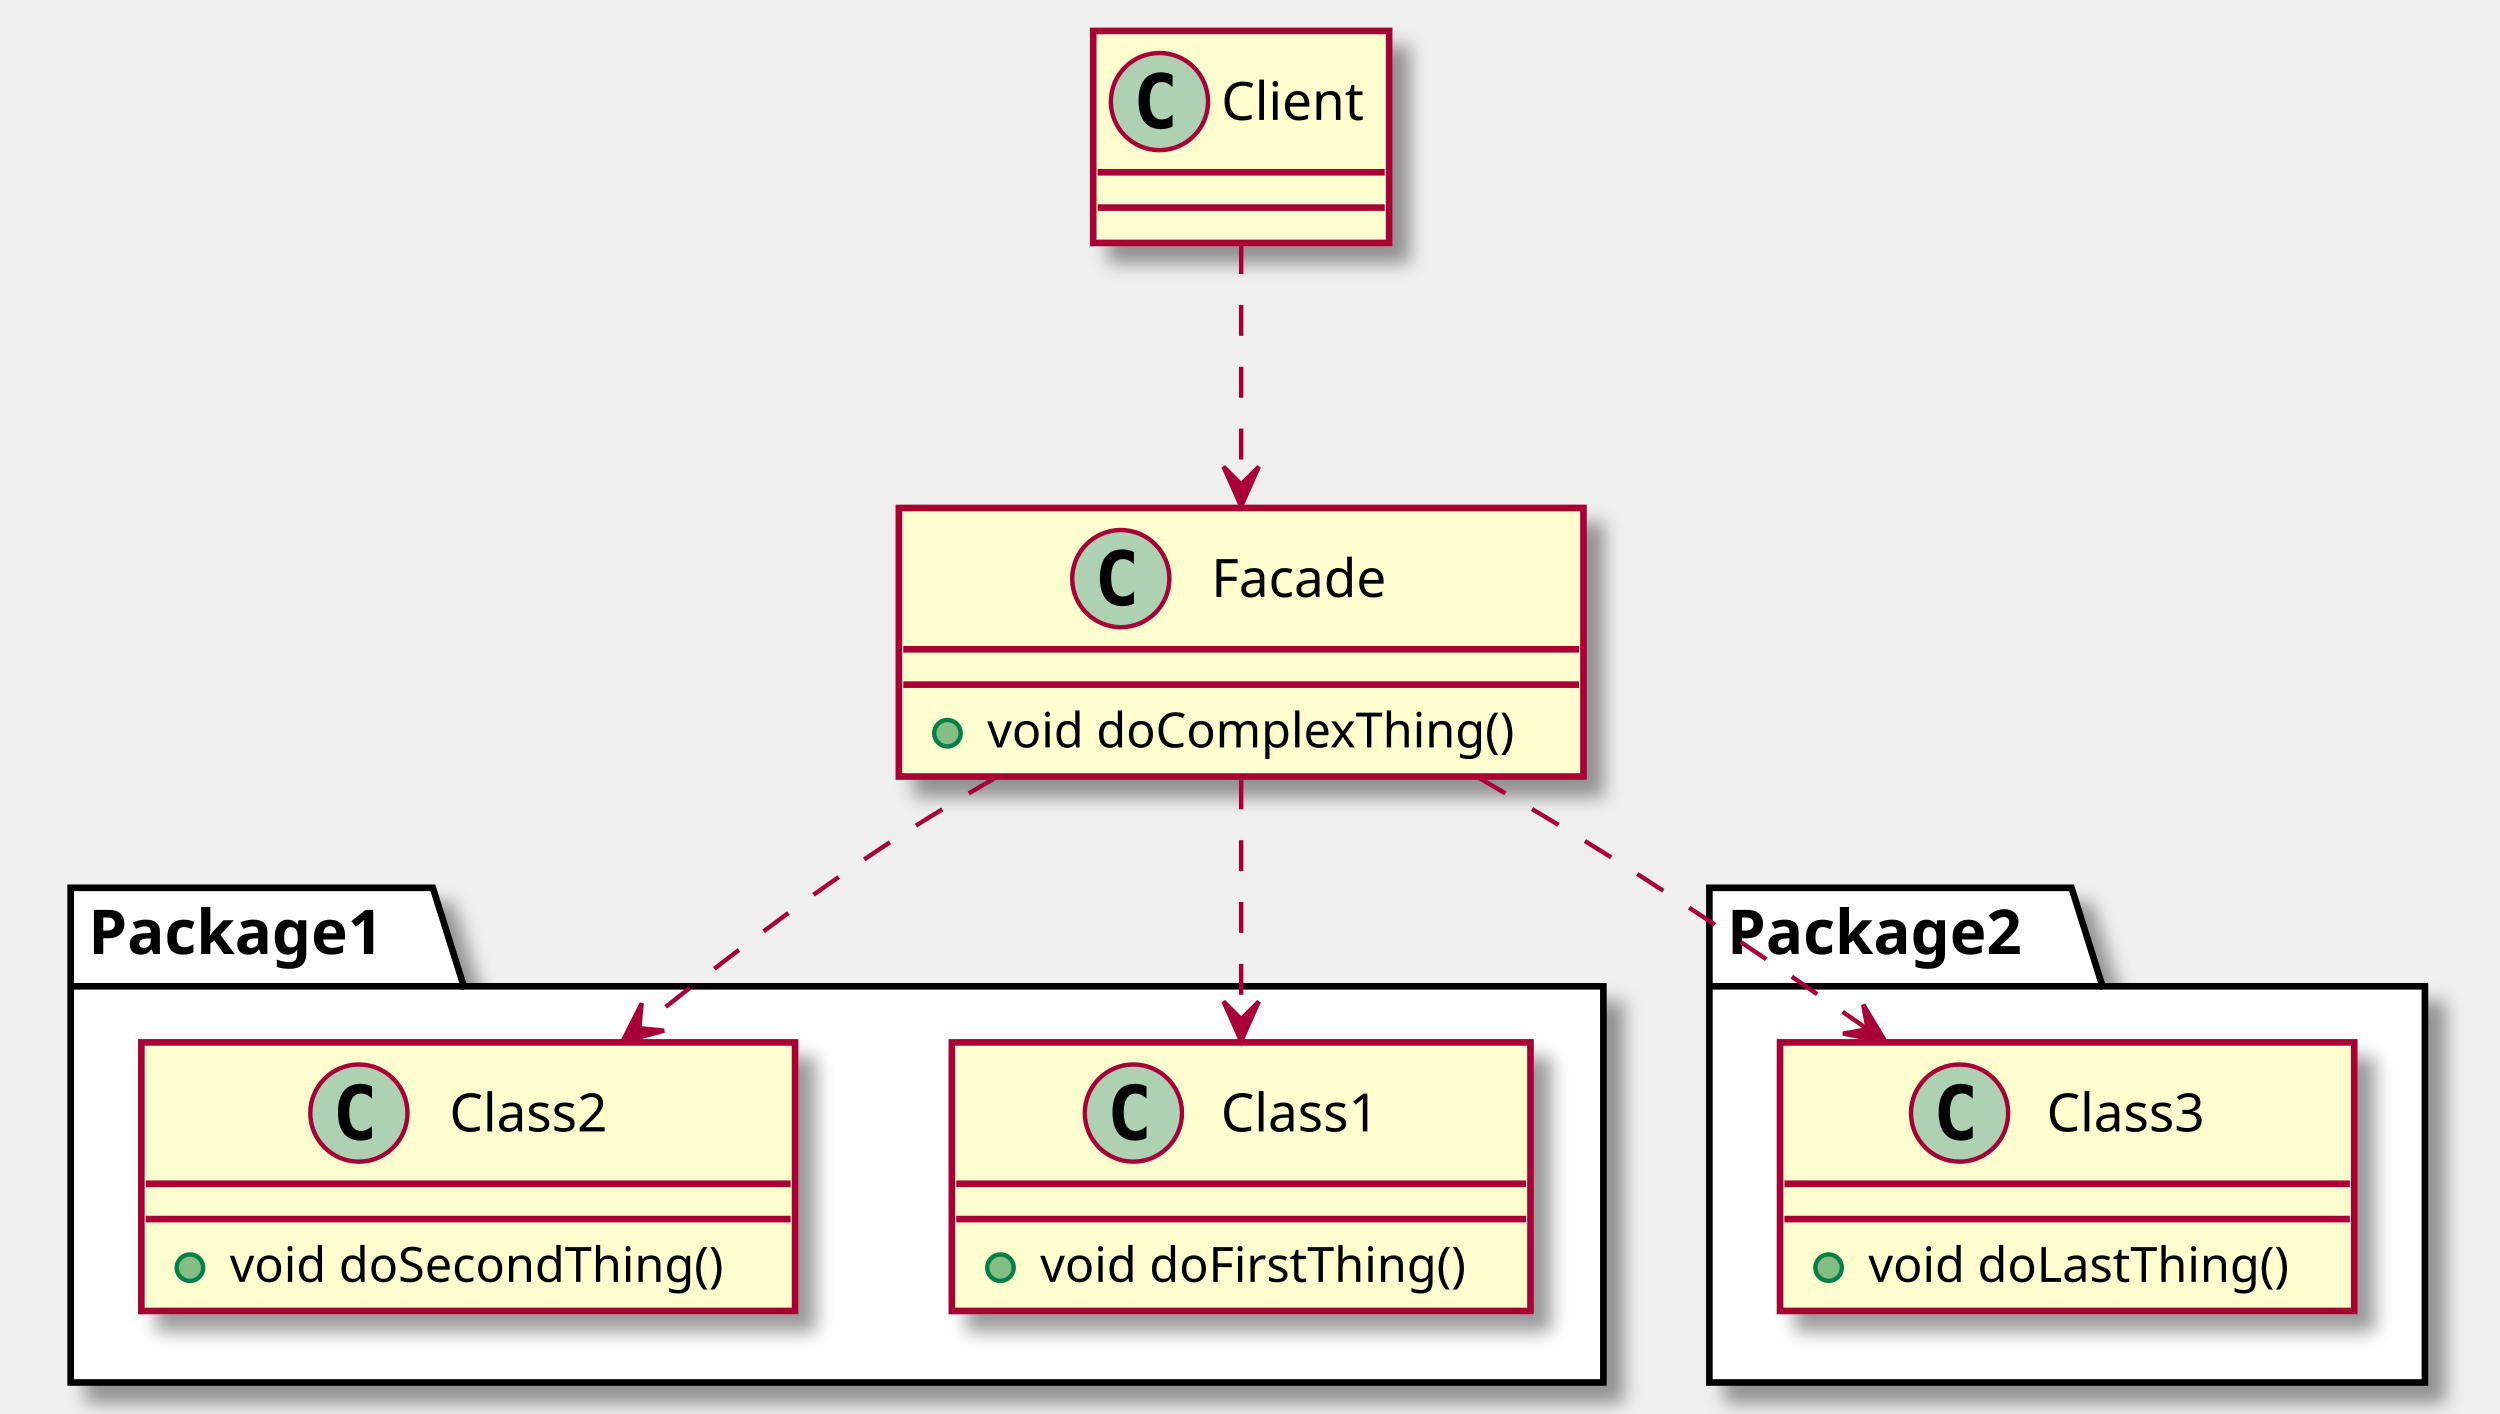
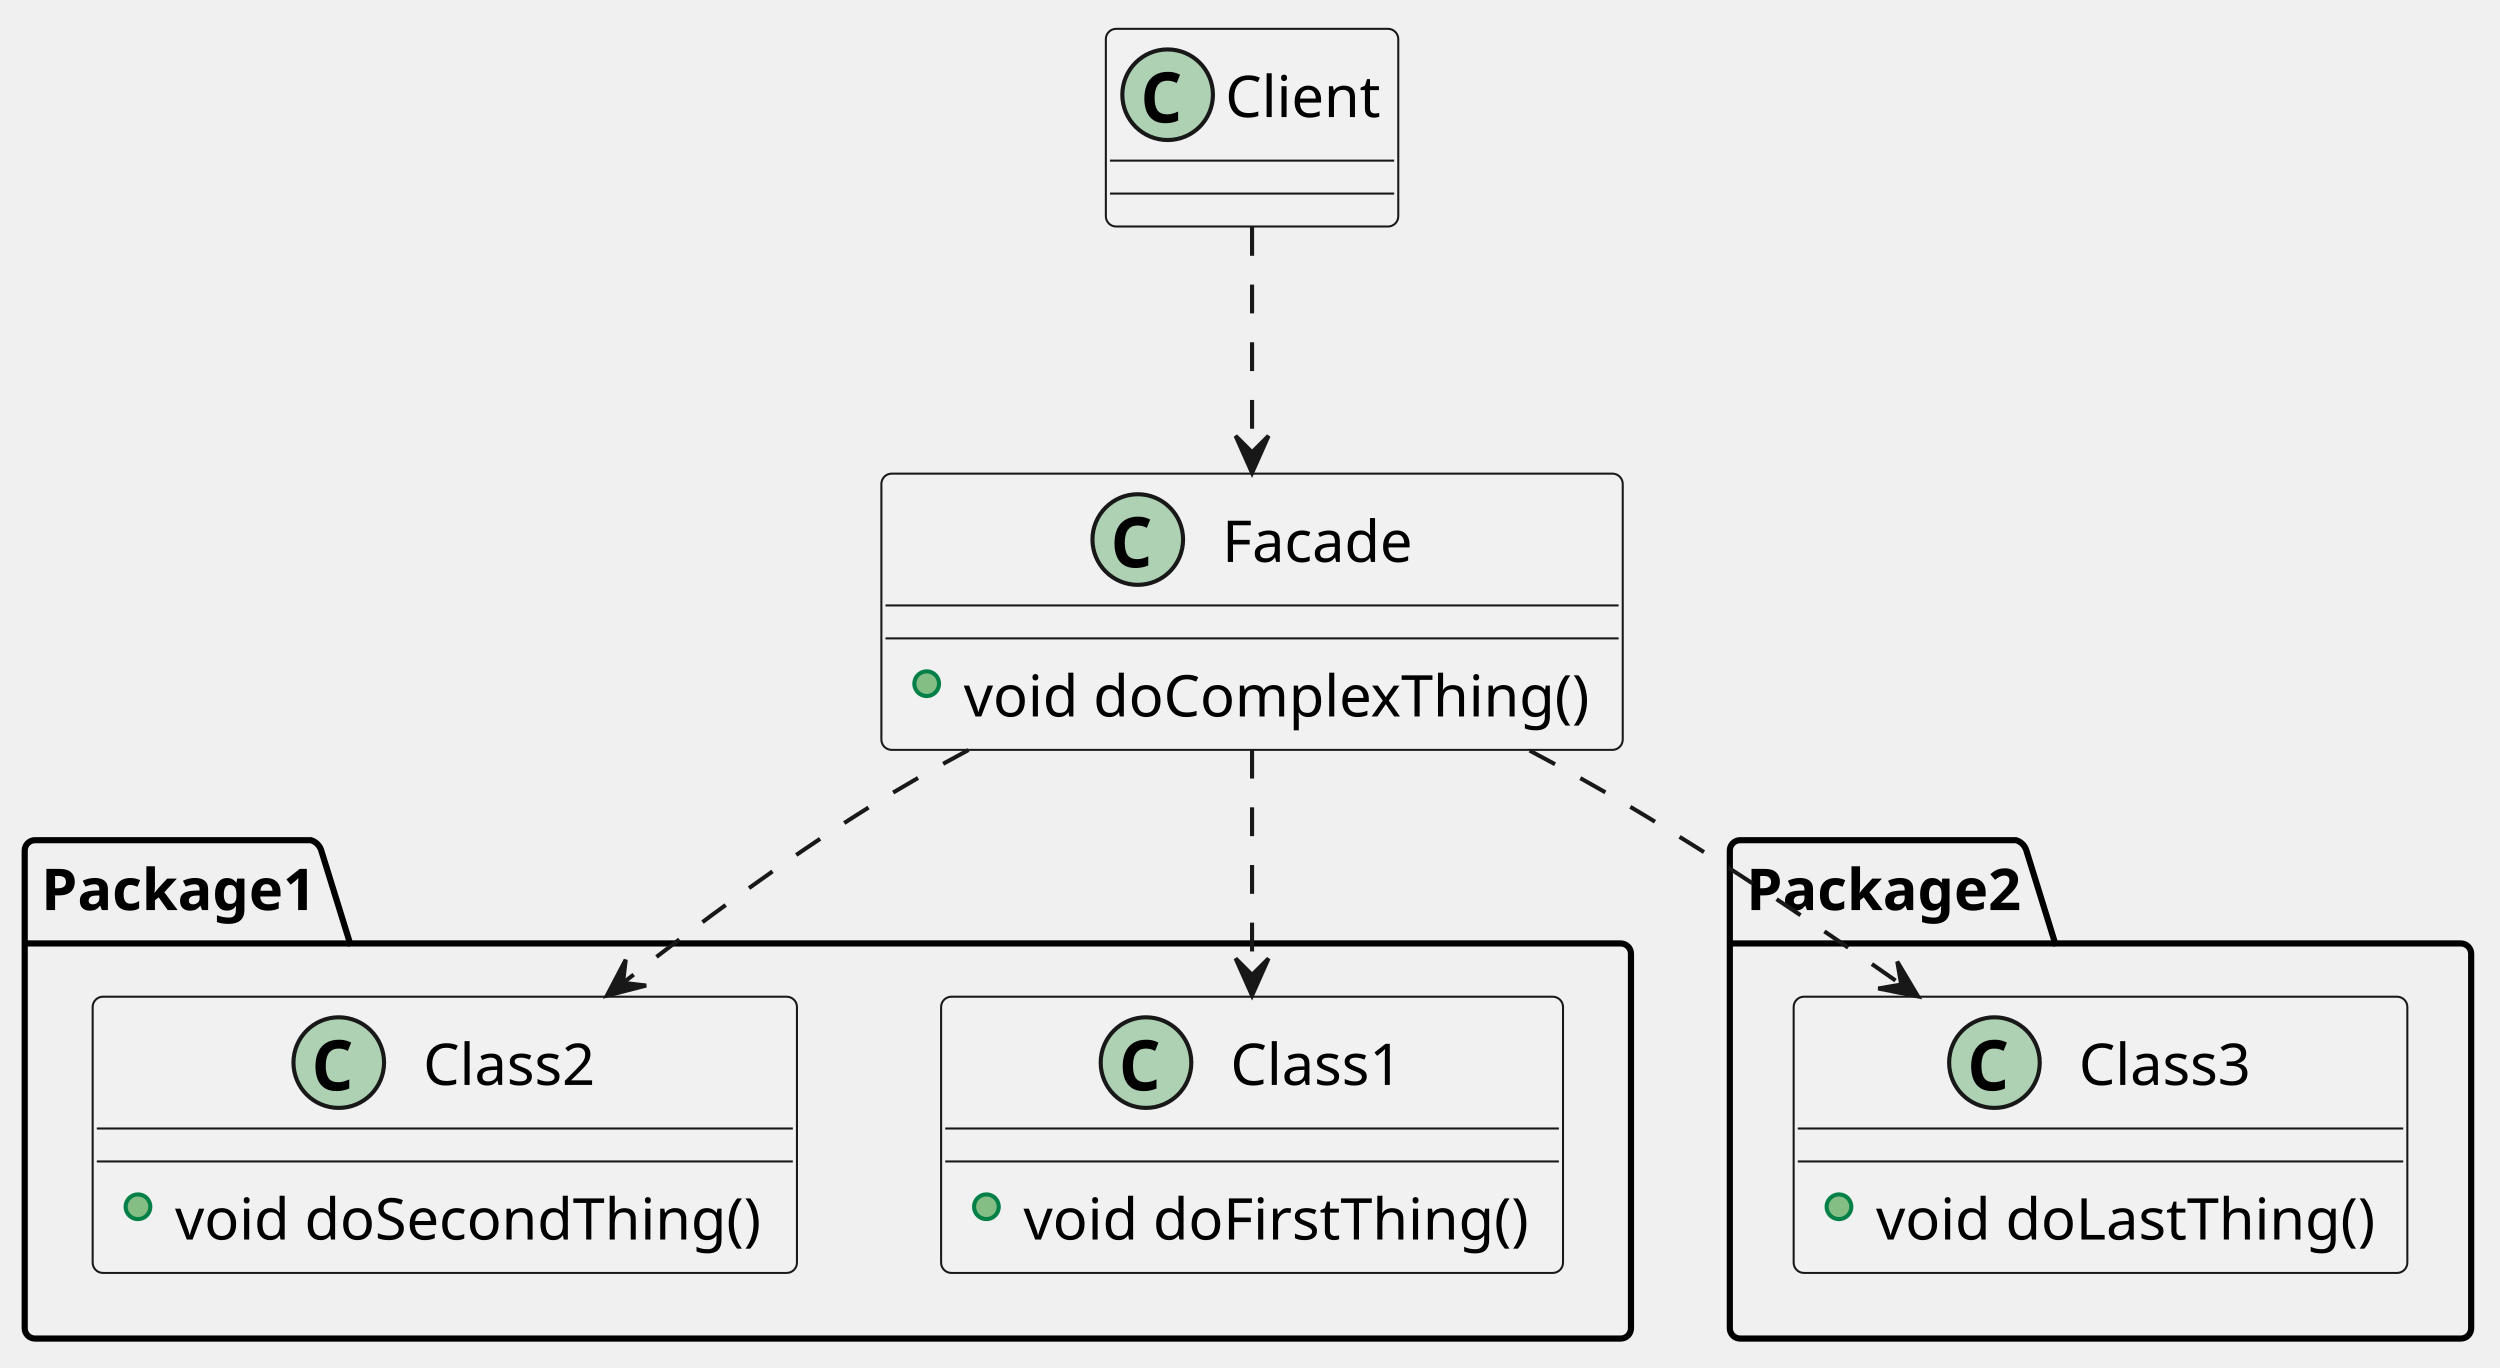
- <svg xmlns="http://www.w3.org/2000/svg" contentScriptType="application/ecmascript" contentStyleType="text/css" height="320px" preserveAspectRatio="none" style="width:566px;height:320px;" version="1.1" viewBox="0 0 566 320" width="566px" zoomAndPan="magnify">
-   <defs>
-     <filter height="300%" id="f1bqdx9n7uxcab" width="300%" x="-1" y="-1">
-       <feGaussianBlur result="blurOut" stdDeviation="2.0" />
-       <feColorMatrix in="blurOut" result="blurOut2" type="matrix" values="0 0 0 0 0 0 0 0 0 0 0 0 0 0 0 0 0 0 .4 0" />
-       <feOffset dx="4.0" dy="4.0" in="blurOut2" result="blurOut3" />
-       <feBlend in="SourceGraphic" in2="blurOut3" mode="normal" />
-     </filter>
-   </defs>
+ <svg xmlns="http://www.w3.org/2000/svg" contentStyleType="text/css" height="332px" preserveAspectRatio="none" style="width:607px;height:332px;background:#FFFFFF;" version="1.1" viewBox="0 0 607 332" width="607px" zoomAndPan="magnify">
+   <defs />
  <g>
-     <polygon fill="#FFFFFF" filter="url(#f1bqdx9n7uxcab)" points="16,201,98,201,105,223.297,363,223.297,363,313,16,313,16,201" style="stroke:#000000;stroke-width:1.5;" />
-     <line style="stroke:#000000;stroke-width:1.5;" x1="16" x2="105" y1="223.297" y2="223.297" />
-     <text fill="#000000" font-family="sans-serif" font-size="14" font-weight="bold" lengthAdjust="spacing" textLength="76" x="20" y="215.995">Package1</text>
-     <polygon fill="#FFFFFF" filter="url(#f1bqdx9n7uxcab)" points="387,201,469,201,476,223.297,549,223.297,549,313,387,313,387,201" style="stroke:#000000;stroke-width:1.5;" />
-     <line style="stroke:#000000;stroke-width:1.5;" x1="387" x2="476" y1="223.297" y2="223.297" />
-     <text fill="#000000" font-family="sans-serif" font-size="14" font-weight="bold" lengthAdjust="spacing" textLength="76" x="391" y="215.995">Package2</text>
-     <rect codeLine="6" fill="#FEFECE" filter="url(#f1bqdx9n7uxcab)" height="60.805" id="Class1" style="stroke:#A80036;stroke-width:1.5;" width="131" x="215.5" y="236" />
-     <ellipse cx="256.6" cy="252" fill="#ADD1B2" rx="11" ry="11" style="stroke:#A80036;stroke-width:1.0;" />
-     <path d="M259.569,257.641 Q258.991,257.938 258.35,258.078 Q257.709,258.234 257.006,258.234 Q254.506,258.234 253.178,256.594 Q251.866,254.938 251.866,251.812 Q251.866,248.688 253.178,247.031 Q254.506,245.375 257.006,245.375 Q257.709,245.375 258.35,245.531 Q259.006,245.688 259.569,245.984 L259.569,248.703 Q258.944,248.125 258.35,247.859 Q257.756,247.578 257.131,247.578 Q255.787,247.578 255.1,248.656 Q254.412,249.719 254.412,251.812 Q254.412,253.906 255.1,254.984 Q255.787,256.047 257.131,256.047 Q257.756,256.047 258.35,255.781 Q258.944,255.5 259.569,254.922 L259.569,257.641 Z " fill="#000000" />
-     <text fill="#000000" font-family="sans-serif" font-size="12" lengthAdjust="spacing" textLength="41" x="276.4" y="256.154">Class1</text>
-     <line style="stroke:#A80036;stroke-width:1.5;" x1="216.5" x2="345.5" y1="268" y2="268" />
-     <line style="stroke:#A80036;stroke-width:1.5;" x1="216.5" x2="345.5" y1="276" y2="276" />
-     <ellipse cx="226.5" cy="287" fill="#84BE84" rx="3" ry="3" style="stroke:#038048;stroke-width:1.0;" />
-     <text fill="#000000" font-family="sans-serif" font-size="11" lengthAdjust="spacing" textLength="105" x="235.5" y="290.21">void doFirstThing()</text>
-     <rect codeLine="9" fill="#FEFECE" filter="url(#f1bqdx9n7uxcab)" height="60.805" id="Class2" style="stroke:#A80036;stroke-width:1.5;" width="148" x="32" y="236" />
-     <ellipse cx="81.25" cy="252" fill="#ADD1B2" rx="11" ry="11" style="stroke:#A80036;stroke-width:1.0;" />
-     <path d="M84.219,257.641 Q83.641,257.938 83,258.078 Q82.359,258.234 81.656,258.234 Q79.156,258.234 77.828,256.594 Q76.516,254.938 76.516,251.812 Q76.516,248.688 77.828,247.031 Q79.156,245.375 81.656,245.375 Q82.359,245.375 83,245.531 Q83.656,245.688 84.219,245.984 L84.219,248.703 Q83.594,248.125 83,247.859 Q82.406,247.578 81.781,247.578 Q80.438,247.578 79.75,248.656 Q79.062,249.719 79.062,251.812 Q79.062,253.906 79.75,254.984 Q80.438,256.047 81.781,256.047 Q82.406,256.047 83,255.781 Q83.594,255.5 84.219,254.922 L84.219,257.641 Z " fill="#000000" />
-     <text fill="#000000" font-family="sans-serif" font-size="12" lengthAdjust="spacing" textLength="41" x="101.75" y="256.154">Class2</text>
-     <line style="stroke:#A80036;stroke-width:1.5;" x1="33" x2="179" y1="268" y2="268" />
-     <line style="stroke:#A80036;stroke-width:1.5;" x1="33" x2="179" y1="276" y2="276" />
-     <ellipse cx="43" cy="287" fill="#84BE84" rx="3" ry="3" style="stroke:#038048;stroke-width:1.0;" />
-     <text fill="#000000" font-family="sans-serif" font-size="11" lengthAdjust="spacing" textLength="122" x="52" y="290.21">void doSecondThing()</text>
-     <rect codeLine="15" fill="#FEFECE" filter="url(#f1bqdx9n7uxcab)" height="60.805" id="Class3" style="stroke:#A80036;stroke-width:1.5;" width="130" x="403" y="236" />
-     <ellipse cx="443.65" cy="252" fill="#ADD1B2" rx="11" ry="11" style="stroke:#A80036;stroke-width:1.0;" />
-     <path d="M446.619,257.641 Q446.041,257.938 445.4,258.078 Q444.759,258.234 444.056,258.234 Q441.556,258.234 440.228,256.594 Q438.916,254.938 438.916,251.812 Q438.916,248.688 440.228,247.031 Q441.556,245.375 444.056,245.375 Q444.759,245.375 445.4,245.531 Q446.056,245.688 446.619,245.984 L446.619,248.703 Q445.994,248.125 445.4,247.859 Q444.806,247.578 444.181,247.578 Q442.837,247.578 442.15,248.656 Q441.462,249.719 441.462,251.812 Q441.462,253.906 442.15,254.984 Q442.837,256.047 444.181,256.047 Q444.806,256.047 445.4,255.781 Q445.994,255.5 446.619,254.922 L446.619,257.641 Z " fill="#000000" />
-     <text fill="#000000" font-family="sans-serif" font-size="12" lengthAdjust="spacing" textLength="41" x="463.35" y="256.154">Class3</text>
-     <line style="stroke:#A80036;stroke-width:1.5;" x1="404" x2="532" y1="268" y2="268" />
-     <line style="stroke:#A80036;stroke-width:1.5;" x1="404" x2="532" y1="276" y2="276" />
-     <ellipse cx="414" cy="287" fill="#84BE84" rx="3" ry="3" style="stroke:#038048;stroke-width:1.0;" />
-     <text fill="#000000" font-family="sans-serif" font-size="11" lengthAdjust="spacing" textLength="104" x="423" y="290.21">void doLastThing()</text>
-     <rect codeLine="1" fill="#FEFECE" filter="url(#f1bqdx9n7uxcab)" height="60.805" id="Facade" style="stroke:#A80036;stroke-width:1.5;" width="155" x="203.5" y="115" />
-     <ellipse cx="253.75" cy="131" fill="#ADD1B2" rx="11" ry="11" style="stroke:#A80036;stroke-width:1.0;" />
-     <path d="M256.719,136.641 Q256.141,136.938 255.5,137.078 Q254.859,137.234 254.156,137.234 Q251.656,137.234 250.328,135.594 Q249.016,133.938 249.016,130.812 Q249.016,127.688 250.328,126.031 Q251.656,124.375 254.156,124.375 Q254.859,124.375 255.5,124.531 Q256.156,124.688 256.719,124.984 L256.719,127.703 Q256.094,127.125 255.5,126.859 Q254.906,126.578 254.281,126.578 Q252.938,126.578 252.25,127.656 Q251.562,128.719 251.562,130.812 Q251.562,132.906 252.25,133.984 Q252.938,135.047 254.281,135.047 Q254.906,135.047 255.5,134.781 Q256.094,134.5 256.719,133.922 L256.719,136.641 Z " fill="#000000" />
-     <text fill="#000000" font-family="sans-serif" font-size="12" lengthAdjust="spacing" textLength="46" x="274.25" y="135.154">Facade</text>
-     <line style="stroke:#A80036;stroke-width:1.5;" x1="204.5" x2="357.5" y1="147" y2="147" />
-     <line style="stroke:#A80036;stroke-width:1.5;" x1="204.5" x2="357.5" y1="155" y2="155" />
-     <ellipse cx="214.5" cy="166" fill="#84BE84" rx="3" ry="3" style="stroke:#038048;stroke-width:1.0;" />
-     <text fill="#000000" font-family="sans-serif" font-size="11" lengthAdjust="spacing" textLength="129" x="223.5" y="169.21">void doComplexThing()</text>
-     <rect fill="#FEFECE" filter="url(#f1bqdx9n7uxcab)" height="48" id="Client" style="stroke:#A80036;stroke-width:1.5;" width="67" x="247.5" y="7" />
-     <ellipse cx="262.5" cy="23" fill="#ADD1B2" rx="11" ry="11" style="stroke:#A80036;stroke-width:1.0;" />
-     <path d="M265.469,28.641 Q264.891,28.938 264.25,29.078 Q263.609,29.234 262.906,29.234 Q260.406,29.234 259.078,27.594 Q257.766,25.938 257.766,22.812 Q257.766,19.688 259.078,18.031 Q260.406,16.375 262.906,16.375 Q263.609,16.375 264.25,16.531 Q264.906,16.688 265.469,16.984 L265.469,19.703 Q264.844,19.125 264.25,18.859 Q263.656,18.578 263.031,18.578 Q261.688,18.578 261,19.656 Q260.312,20.719 260.312,22.812 Q260.312,24.906 261,25.984 Q261.688,27.047 263.031,27.047 Q263.656,27.047 264.25,26.781 Q264.844,26.5 265.469,25.922 L265.469,28.641 Z " fill="#000000" />
-     <text fill="#000000" font-family="sans-serif" font-size="12" lengthAdjust="spacing" textLength="35" x="276.5" y="27.154">Client</text>
-     <line style="stroke:#A80036;stroke-width:1.5;" x1="248.5" x2="313.5" y1="39" y2="39" />
-     <line style="stroke:#A80036;stroke-width:1.5;" x1="248.5" x2="313.5" y1="47" y2="47" />
-     <path codeLine="20" d="M281,55.04 C281,70.65 281,91.58 281,109.27 " fill="none" id="Client-to-Facade" style="stroke:#A80036;stroke-width:1.0;stroke-dasharray:7.0,7.0;" />
-     <polygon fill="#A80036" points="281,114.65,285,105.65,281,109.65,277,105.65,281,114.65" style="stroke:#A80036;stroke-width:1.0;" />
-     <path codeLine="21" d="M281,176.22 C281,192.69 281,213.26 281,230.51 " fill="none" id="Facade-to-Class1" style="stroke:#A80036;stroke-width:1.0;stroke-dasharray:7.0,7.0;" />
-     <polygon fill="#A80036" points="281,235.74,285,226.74,281,230.74,277,226.74,281,235.74" style="stroke:#A80036;stroke-width:1.0;" />
-     <path codeLine="22" d="M225.36,176.08 C216.07,181.47 206.65,187.22 198,193 C179.92,205.08 160.89,219.72 144.86,232.67 " fill="none" id="Facade-to-Class2" style="stroke:#A80036;stroke-width:1.0;stroke-dasharray:7.0,7.0;" />
-     <polygon fill="#A80036" points="140.85,235.93,150.353,233.342,144.725,232.77,145.297,227.142,140.85,235.93" style="stroke:#A80036;stroke-width:1.0;" />
-     <path codeLine="23" d="M334.77,176.09 C344.27,181.57 353.99,187.35 363,193 C382.98,205.53 404.5,220.17 422.82,233.01 " fill="none" id="Facade-to-Class3" style="stroke:#A80036;stroke-width:1.0;stroke-dasharray:7.0,7.0;" />
-     <polygon fill="#A80036" points="426.92,235.89,421.843,227.451,422.825,233.022,417.253,234.004,426.92,235.89" style="stroke:#A80036;stroke-width:1.0;" />
+     <g id="cluster_Package1">
+       <path d="M8.5,204 L75.5,204 A3.75,3.75 0 0 1 78,206.5 L85,229.068 L393.5,229.068 A2.5,2.5 0 0 1 396,231.568 L396,322.5 A2.5,2.5 0 0 1 393.5,325 L8.5,325 A2.5,2.5 0 0 1 6,322.5 L6,206.5 A2.5,2.5 0 0 1 8.5,204 " style="stroke:#000000;stroke-width:1.5;fill:none;" />
+       <line style="stroke:#000000;stroke-width:1.5;fill:none;" x1="6" x2="85" y1="229.068" y2="229.068" />
+       <text fill="#000000" font-family="sans-serif" font-size="14" font-weight="bold" lengthAdjust="spacing" textLength="66" x="10" y="220.966">Package1</text>
+     </g>
+     <g id="cluster_Package2">
+       <path d="M422.5,204 L489.5,204 A3.75,3.75 0 0 1 492,206.5 L499,229.068 L597.5,229.068 A2.5,2.5 0 0 1 600,231.568 L600,322.5 A2.5,2.5 0 0 1 597.5,325 L422.5,325 A2.5,2.5 0 0 1 420,322.5 L420,206.5 A2.5,2.5 0 0 1 422.5,204 " style="stroke:#000000;stroke-width:1.5;fill:none;" />
+       <line style="stroke:#000000;stroke-width:1.5;fill:none;" x1="420" x2="499" y1="229.068" y2="229.068" />
+       <text fill="#000000" font-family="sans-serif" font-size="14" font-weight="bold" lengthAdjust="spacing" textLength="66" x="424" y="220.966">Package2</text>
+     </g>
+     <g id="elem_Class1">
+       <rect codeLine="6" fill="#F1F1F1" height="67.068" id="Class1" rx="2.5" ry="2.5" style="stroke:#181818;stroke-width:0.5;" width="151" x="228.5" y="242" />
+       <ellipse cx="278.25" cy="258" fill="#ADD1B2" rx="11" ry="11" style="stroke:#181818;stroke-width:1.0;" />
+       <path d="M277.719,264.922 Q275.969,264.922 274.828,264.188 Q273.703,263.438 273.141,262.094 Q272.594,260.734 272.594,258.938 Q272.594,256.906 273.25,255.453 Q273.906,254 275.188,253.219 Q276.469,252.438 278.344,252.438 Q279.234,252.438 279.906,252.625 Q280.578,252.797 281.266,253.141 L280.453,255.156 Q279.828,254.844 279.281,254.719 Q278.75,254.594 278.266,254.594 Q277.094,254.594 276.391,255.125 Q275.688,255.656 275.391,256.609 Q275.094,257.562 275.094,258.828 Q275.094,260.844 275.812,261.812 Q276.531,262.766 278.125,262.766 Q278.719,262.766 279.344,262.609 Q279.969,262.453 280.797,262.078 L280.797,264.297 Q280.062,264.609 279.266,264.766 Q278.484,264.922 277.719,264.922 Z " fill="#000000" />
+       <text fill="#000000" font-family="sans-serif" font-size="14" lengthAdjust="spacing" textLength="43" x="298.75" y="263.432">Class1</text>
+       <line style="stroke:#181818;stroke-width:0.5;" x1="229.5" x2="378.5" y1="274" y2="274" />
+       <line style="stroke:#181818;stroke-width:0.5;" x1="229.5" x2="378.5" y1="282" y2="282" />
+       <ellipse cx="239.5" cy="293" fill="#84BE84" rx="3" ry="3" style="stroke:#038048;stroke-width:1.0;" />
+       <text fill="#000000" font-family="sans-serif" font-size="14" lengthAdjust="spacing" textLength="125" x="248.5" y="300.966">void doFirstThing()</text>
+     </g>
+     <g id="elem_Class2">
+       <rect codeLine="9" fill="#F1F1F1" height="67.068" id="Class2" rx="2.5" ry="2.5" style="stroke:#181818;stroke-width:0.5;" width="171" x="22.5" y="242" />
+       <ellipse cx="82.25" cy="258" fill="#ADD1B2" rx="11" ry="11" style="stroke:#181818;stroke-width:1.0;" />
+       <path d="M81.719,264.922 Q79.969,264.922 78.828,264.188 Q77.703,263.438 77.141,262.094 Q76.594,260.734 76.594,258.938 Q76.594,256.906 77.25,255.453 Q77.906,254 79.188,253.219 Q80.469,252.438 82.344,252.438 Q83.234,252.438 83.906,252.625 Q84.578,252.797 85.266,253.141 L84.453,255.156 Q83.828,254.844 83.281,254.719 Q82.75,254.594 82.266,254.594 Q81.094,254.594 80.391,255.125 Q79.688,255.656 79.391,256.609 Q79.094,257.562 79.094,258.828 Q79.094,260.844 79.812,261.812 Q80.531,262.766 82.125,262.766 Q82.719,262.766 83.344,262.609 Q83.969,262.453 84.797,262.078 L84.797,264.297 Q84.062,264.609 83.266,264.766 Q82.484,264.922 81.719,264.922 Z " fill="#000000" />
+       <text fill="#000000" font-family="sans-serif" font-size="14" lengthAdjust="spacing" textLength="43" x="102.75" y="263.432">Class2</text>
+       <line style="stroke:#181818;stroke-width:0.5;" x1="23.5" x2="192.5" y1="274" y2="274" />
+       <line style="stroke:#181818;stroke-width:0.5;" x1="23.5" x2="192.5" y1="282" y2="282" />
+       <ellipse cx="33.5" cy="293" fill="#84BE84" rx="3" ry="3" style="stroke:#038048;stroke-width:1.0;" />
+       <text fill="#000000" font-family="sans-serif" font-size="14" lengthAdjust="spacing" textLength="145" x="42.5" y="300.966">void doSecondThing()</text>
+     </g>
+     <g id="elem_Class3">
+       <rect codeLine="15" fill="#F1F1F1" height="67.068" id="Class3" rx="2.5" ry="2.5" style="stroke:#181818;stroke-width:0.5;" width="149" x="435.5" y="242" />
+       <ellipse cx="484.25" cy="258" fill="#ADD1B2" rx="11" ry="11" style="stroke:#181818;stroke-width:1.0;" />
+       <path d="M483.719,264.922 Q481.969,264.922 480.828,264.188 Q479.703,263.438 479.141,262.094 Q478.594,260.734 478.594,258.938 Q478.594,256.906 479.25,255.453 Q479.906,254 481.188,253.219 Q482.469,252.438 484.344,252.438 Q485.234,252.438 485.906,252.625 Q486.578,252.797 487.266,253.141 L486.453,255.156 Q485.828,254.844 485.281,254.719 Q484.75,254.594 484.266,254.594 Q483.094,254.594 482.391,255.125 Q481.688,255.656 481.391,256.609 Q481.094,257.562 481.094,258.828 Q481.094,260.844 481.812,261.812 Q482.531,262.766 484.125,262.766 Q484.719,262.766 485.344,262.609 Q485.969,262.453 486.797,262.078 L486.797,264.297 Q486.062,264.609 485.266,264.766 Q484.484,264.922 483.719,264.922 Z " fill="#000000" />
+       <text fill="#000000" font-family="sans-serif" font-size="14" lengthAdjust="spacing" textLength="43" x="504.75" y="263.432">Class3</text>
+       <line style="stroke:#181818;stroke-width:0.5;" x1="436.5" x2="583.5" y1="274" y2="274" />
+       <line style="stroke:#181818;stroke-width:0.5;" x1="436.5" x2="583.5" y1="282" y2="282" />
+       <ellipse cx="446.5" cy="293" fill="#84BE84" rx="3" ry="3" style="stroke:#038048;stroke-width:1.0;" />
+       <text fill="#000000" font-family="sans-serif" font-size="14" lengthAdjust="spacing" textLength="123" x="455.5" y="300.966">void doLastThing()</text>
+     </g>
+     <g id="elem_Facade">
+       <rect codeLine="1" fill="#F1F1F1" height="67.068" id="Facade" rx="2.5" ry="2.5" style="stroke:#181818;stroke-width:0.5;" width="180" x="214" y="115" />
+       <ellipse cx="276.25" cy="131" fill="#ADD1B2" rx="11" ry="11" style="stroke:#181818;stroke-width:1.0;" />
+       <path d="M275.719,137.922 Q273.969,137.922 272.828,137.188 Q271.703,136.438 271.141,135.094 Q270.594,133.734 270.594,131.938 Q270.594,129.906 271.25,128.453 Q271.906,127 273.188,126.219 Q274.469,125.438 276.344,125.438 Q277.234,125.438 277.906,125.625 Q278.578,125.797 279.266,126.141 L278.453,128.156 Q277.828,127.844 277.281,127.719 Q276.75,127.594 276.266,127.594 Q275.094,127.594 274.391,128.125 Q273.688,128.656 273.391,129.609 Q273.094,130.562 273.094,131.828 Q273.094,133.844 273.812,134.812 Q274.531,135.766 276.125,135.766 Q276.719,135.766 277.344,135.609 Q277.969,135.453 278.797,135.078 L278.797,137.297 Q278.062,137.609 277.266,137.766 Q276.484,137.922 275.719,137.922 Z " fill="#000000" />
+       <text fill="#000000" font-family="sans-serif" font-size="14" lengthAdjust="spacing" textLength="47" x="296.75" y="136.432">Facade</text>
+       <line style="stroke:#181818;stroke-width:0.5;" x1="215" x2="393" y1="147" y2="147" />
+       <line style="stroke:#181818;stroke-width:0.5;" x1="215" x2="393" y1="155" y2="155" />
+       <ellipse cx="225" cy="166" fill="#84BE84" rx="3" ry="3" style="stroke:#038048;stroke-width:1.0;" />
+       <text fill="#000000" font-family="sans-serif" font-size="14" lengthAdjust="spacing" textLength="154" x="234" y="173.966">void doComplexThing()</text>
+     </g>
+     <g id="elem_Client">
+       <rect fill="#F1F1F1" height="48" id="Client" rx="2.5" ry="2.5" style="stroke:#181818;stroke-width:0.5;" width="71" x="268.5" y="7" />
+       <ellipse cx="283.5" cy="23" fill="#ADD1B2" rx="11" ry="11" style="stroke:#181818;stroke-width:1.0;" />
+       <path d="M282.969,29.922 Q281.219,29.922 280.078,29.188 Q278.953,28.438 278.391,27.094 Q277.844,25.734 277.844,23.938 Q277.844,21.906 278.5,20.453 Q279.156,19 280.438,18.219 Q281.719,17.438 283.594,17.438 Q284.484,17.438 285.156,17.625 Q285.828,17.797 286.516,18.141 L285.703,20.156 Q285.078,19.844 284.531,19.719 Q284,19.594 283.516,19.594 Q282.344,19.594 281.641,20.125 Q280.938,20.656 280.641,21.609 Q280.344,22.562 280.344,23.828 Q280.344,25.844 281.062,26.812 Q281.781,27.766 283.375,27.766 Q283.969,27.766 284.594,27.609 Q285.219,27.453 286.047,27.078 L286.047,29.297 Q285.312,29.609 284.516,29.766 Q283.734,29.922 282.969,29.922 Z " fill="#000000" />
+       <text fill="#000000" font-family="sans-serif" font-size="14" lengthAdjust="spacing" textLength="39" x="297.5" y="28.432">Client</text>
+       <line style="stroke:#181818;stroke-width:0.5;" x1="269.5" x2="338.5" y1="39" y2="39" />
+       <line style="stroke:#181818;stroke-width:0.5;" x1="269.5" x2="338.5" y1="47" y2="47" />
+     </g>
+     <g id="link_Client_Facade">
+       <path codeLine="20" d="M304,55.1 C304,70.74 304,91.77 304,109.82 " fill="none" id="Client-to-Facade" style="stroke:#181818;stroke-width:1.0;stroke-dasharray:7.0,7.0;" />
+       <polygon fill="#181818" points="304,114.82,308,105.82,304,109.82,300,105.82,304,114.82" style="stroke:#181818;stroke-width:1.0;" />
+     </g>
+     <g id="link_Facade_Class1">
+       <path codeLine="21" d="M304,182.02 C304,198.67 304,219.04 304,236.42 " fill="none" id="Facade-to-Class1" style="stroke:#181818;stroke-width:1.0;stroke-dasharray:7.0,7.0;" />
+       <polygon fill="#181818" points="304,241.71,308,232.71,304,236.71,300,232.71,304,241.71" style="stroke:#181818;stroke-width:1.0;" />
+     </g>
+     <g id="link_Facade_Class2">
+       <path codeLine="22" d="M235.14,182.1 C226.87,186.54 218.66,191.23 211,196 C190.6,208.72 169.28,224.5 151.36,238.58 " fill="none" id="Facade-to-Class2" style="stroke:#181818;stroke-width:1.0;stroke-dasharray:7.0,7.0;" />
+       <polygon fill="#181818" points="147.35,241.74,156.889,239.288,151.27,238.636,151.922,233.017,147.35,241.74" style="stroke:#181818;stroke-width:1.0;" />
+     </g>
+     <g id="link_Facade_Class3">
+       <path codeLine="23" d="M371.4,182.24 C379.78,186.7 388.15,191.34 396,196 C418.09,209.11 441.61,224.96 461.51,238.97 " fill="none" id="Facade-to-Class3" style="stroke:#181818;stroke-width:1.0;stroke-dasharray:7.0,7.0;" />
+       <polygon fill="#181818" points="465.7,241.93,460.656,233.471,461.616,239.046,456.041,240.005,465.7,241.93" style="stroke:#181818;stroke-width:1.0;" />
+     </g>
  </g>
</svg>
